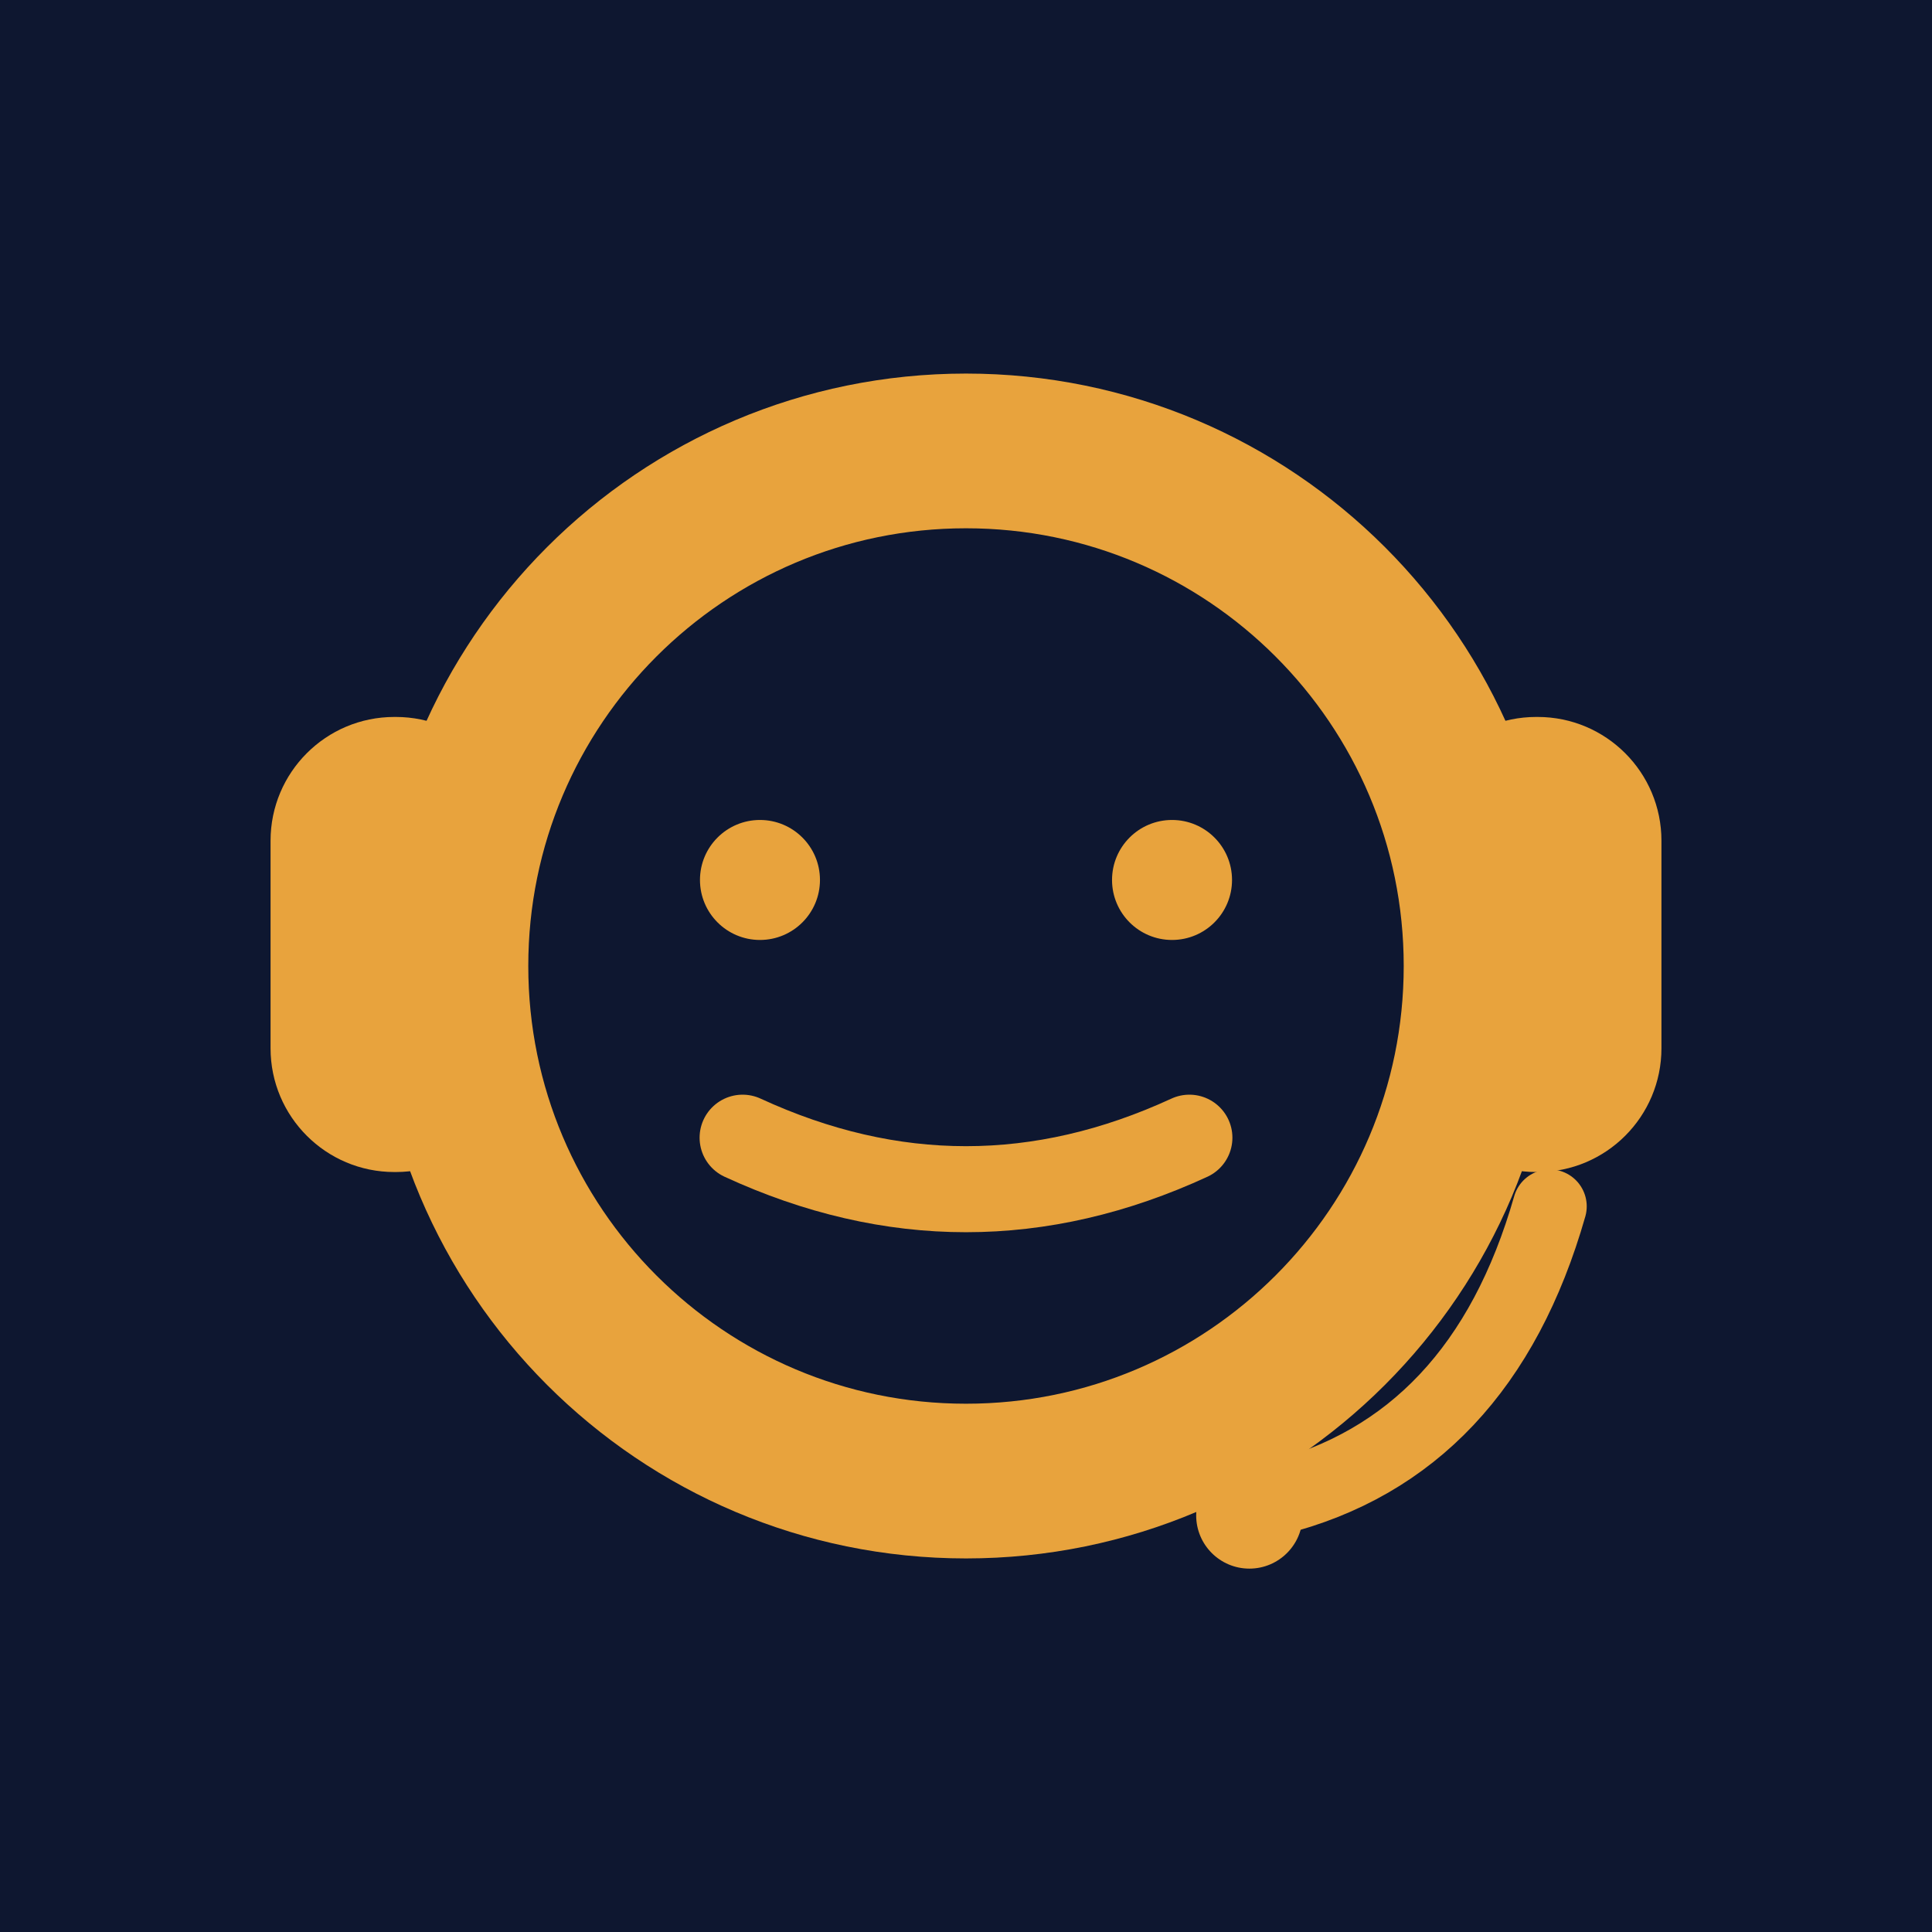
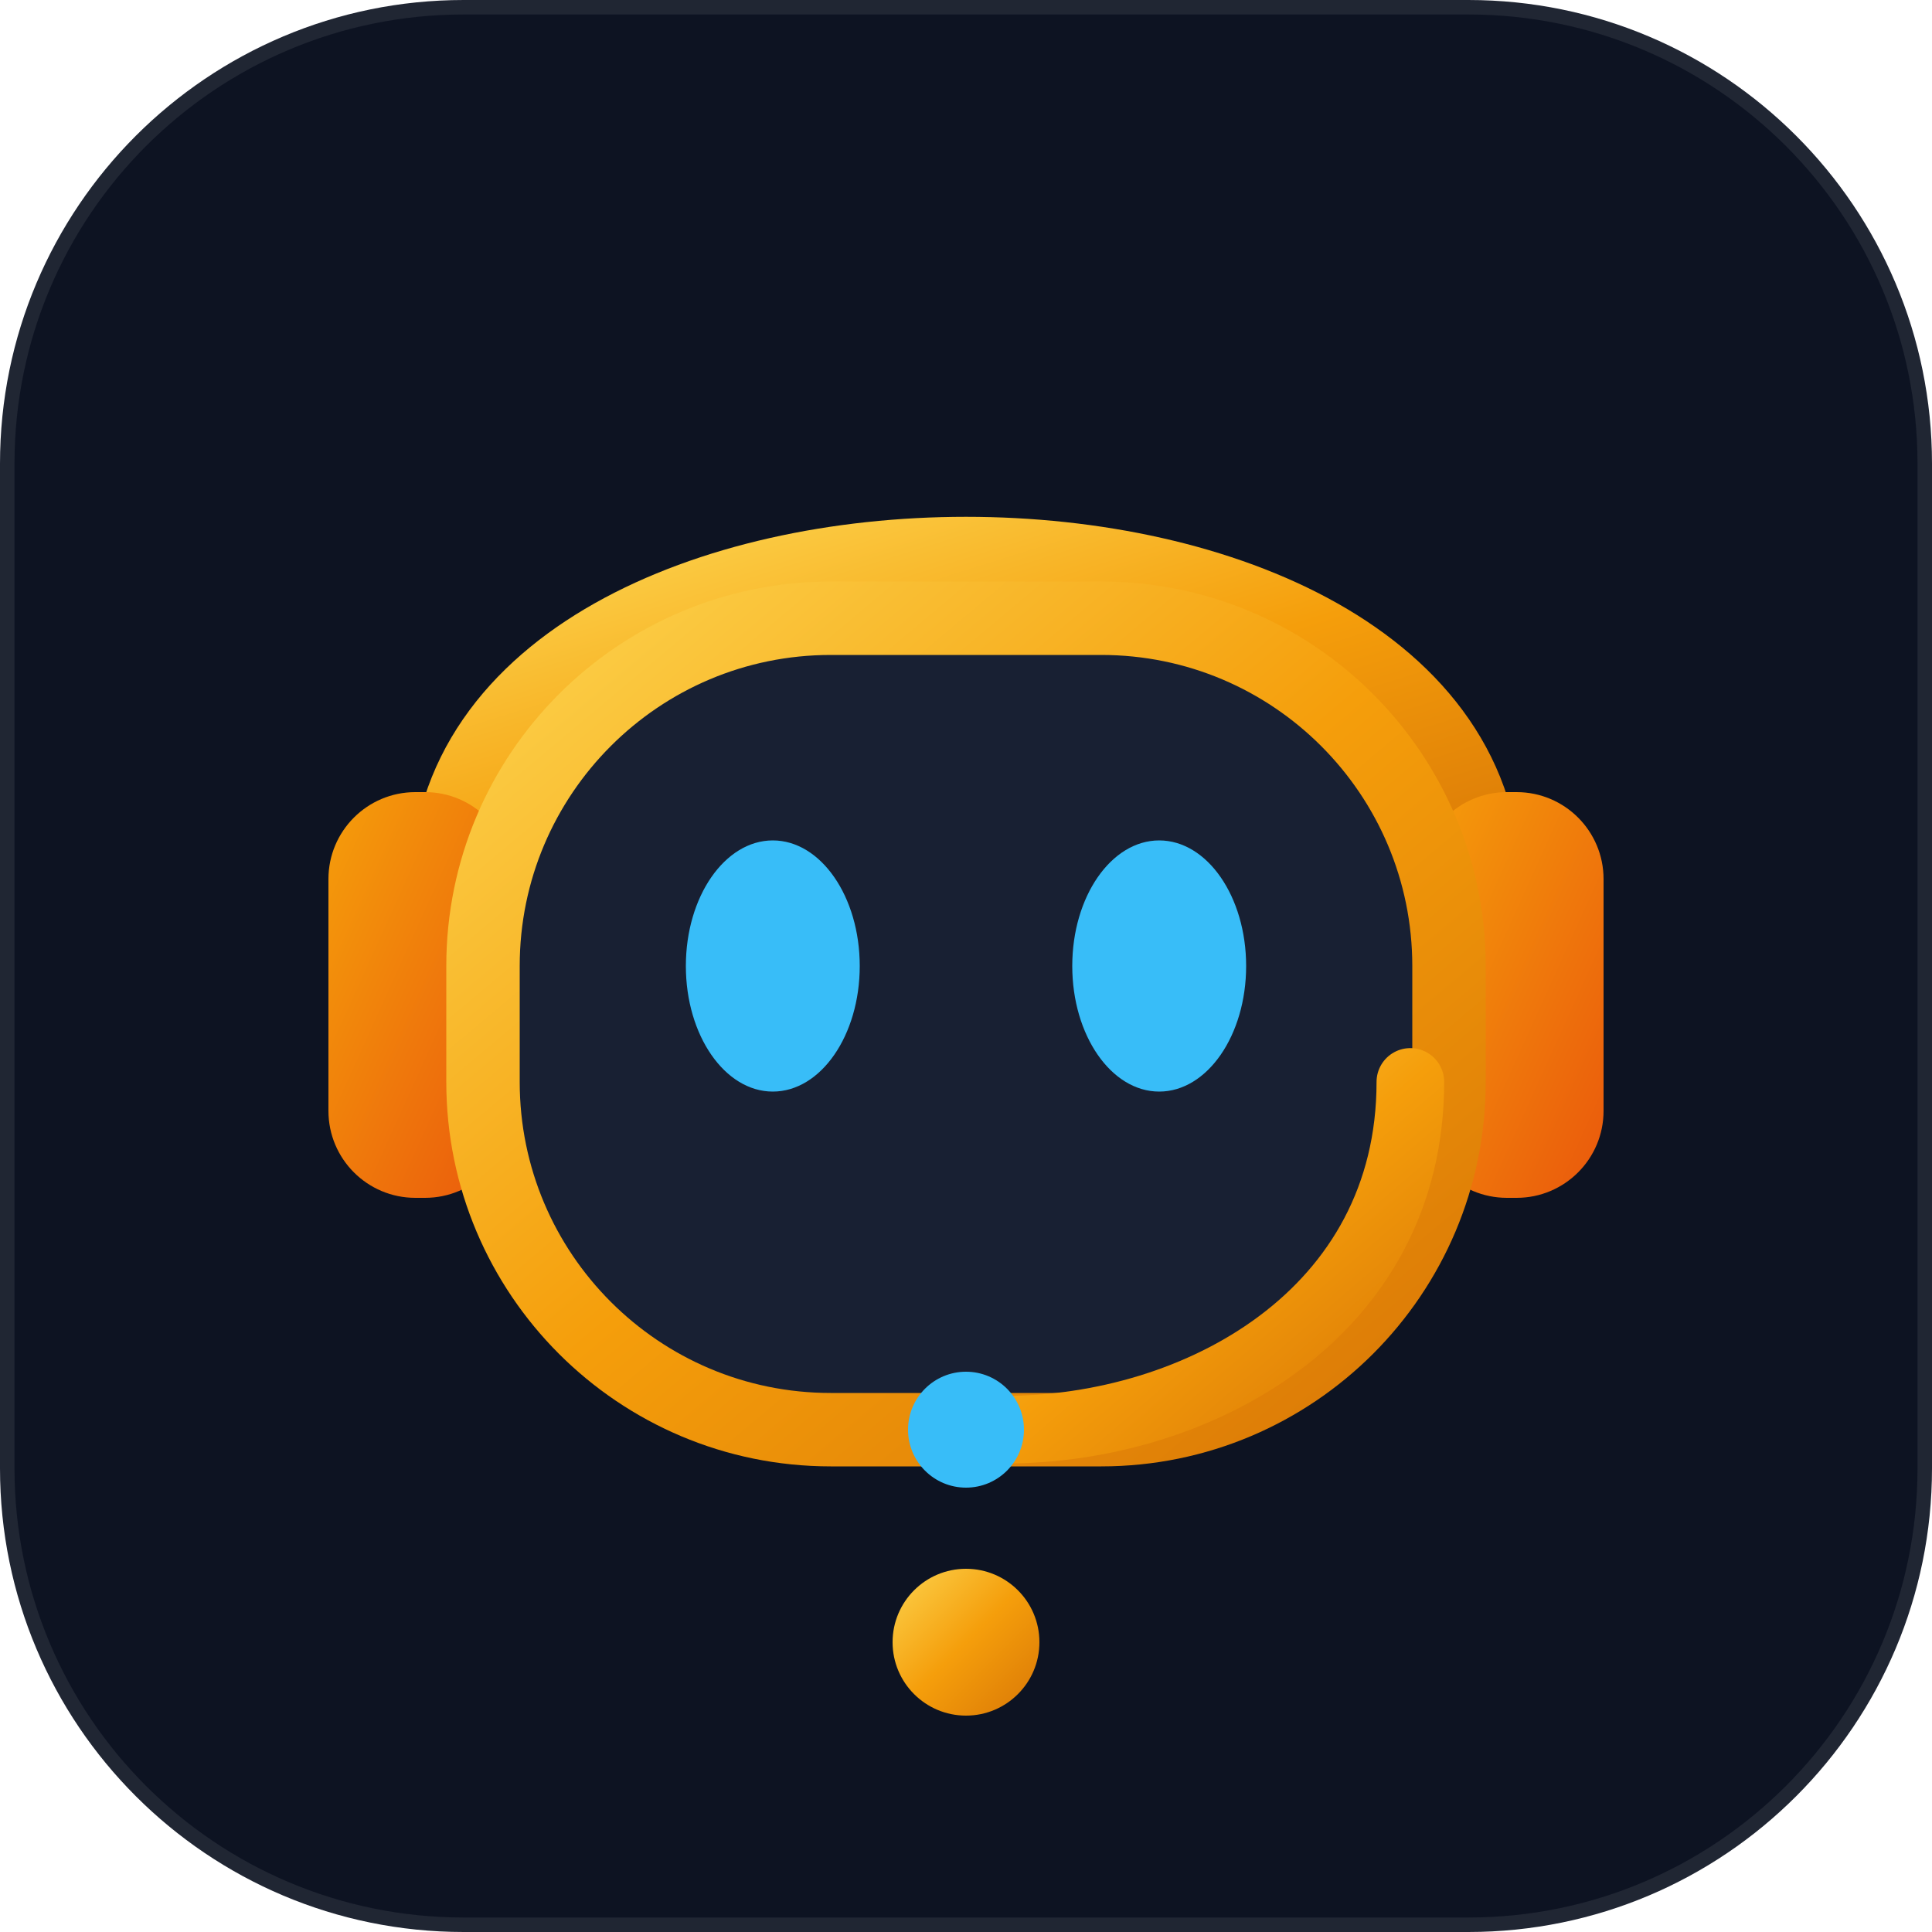
- <svg xmlns="http://www.w3.org/2000/svg" viewBox="0 0 512 512">
-   <rect width="512" height="512" fill="#0E1730" />
-   <circle cx="256" cy="256" r="136.5" fill="none" stroke="#E8A33D" stroke-width="41" />
-   <circle cx="201.4" cy="233.2" r="15.9" fill="#E8A33D" />
-   <circle cx="310.6" cy="233.2" r="15.9" fill="#E8A33D" />
-   <path d="M196.8 301.5 Q256 328.8 315.2 301.5" fill="none" stroke="#E8A33D" stroke-width="22.8" stroke-linecap="round" />
-   <rect x="71.7" y="190" width="66" height="120.6" rx="32.8" fill="#E8A33D" />
-   <rect x="374.3" y="190" width="66" height="120.6" rx="32.8" fill="#E8A33D" />
-   <path d="M410.7 319.7 Q392.5 383.4 337.9 397.1" fill="none" stroke="#E8A33D" stroke-width="19.6" stroke-linecap="round" />
-   <circle cx="331.1" cy="401.6" r="14.1" fill="#E8A33D" />
+ <svg xmlns="http://www.w3.org/2000/svg" viewBox="0 0 100 100">
+   <defs>
+     <linearGradient id="cemberBotGrad" x1="0%" y1="0%" x2="100%" y2="100%">
+       <stop offset="0%" stop-color="#FCD34D" />
+       <stop offset="50%" stop-color="#F59E0B" />
+       <stop offset="100%" stop-color="#D97706" />
+     </linearGradient>
+     <linearGradient id="cemberEarGrad" x1="0%" y1="0%" x2="100%" y2="100%">
+       <stop offset="0%" stop-color="#F59E0B" />
+       <stop offset="100%" stop-color="#EA580C" />
+     </linearGradient>
+   </defs>
+   <rect width="100" height="100" rx="24" fill="#0D1322" stroke="rgba(255,255,255,0.08)" stroke-width="1.5" />
+   <path d="M 24 46 C 24 24, 76 24, 76 46" stroke="url(#cemberBotGrad)" stroke-width="5.5" stroke-linecap="round" fill="none" />
+   <rect x="17" y="41" width="9.5" height="21" rx="4.5" fill="url(#cemberEarGrad)" />
+   <rect x="73.5" y="41" width="9.5" height="21" rx="4.5" fill="url(#cemberEarGrad)" />
+   <rect x="25" y="32" width="50" height="42" rx="18" fill="#182033" stroke="url(#cemberBotGrad)" stroke-width="3.8" />
+   <ellipse cx="40" cy="50" rx="4.5" ry="6.5" fill="#38BDF8" />
+   <ellipse cx="60" cy="50" rx="4.5" ry="6.5" fill="#38BDF8" />
+   <path d="M 73 56 C 73 68, 62 74, 52 74" stroke="url(#cemberBotGrad)" stroke-width="3.5" stroke-linecap="round" fill="none" />
+   <circle cx="50" cy="74" r="3" fill="#38BDF8" />
+   <circle cx="50" cy="85" r="3.8" fill="url(#cemberBotGrad)" />
</svg>
